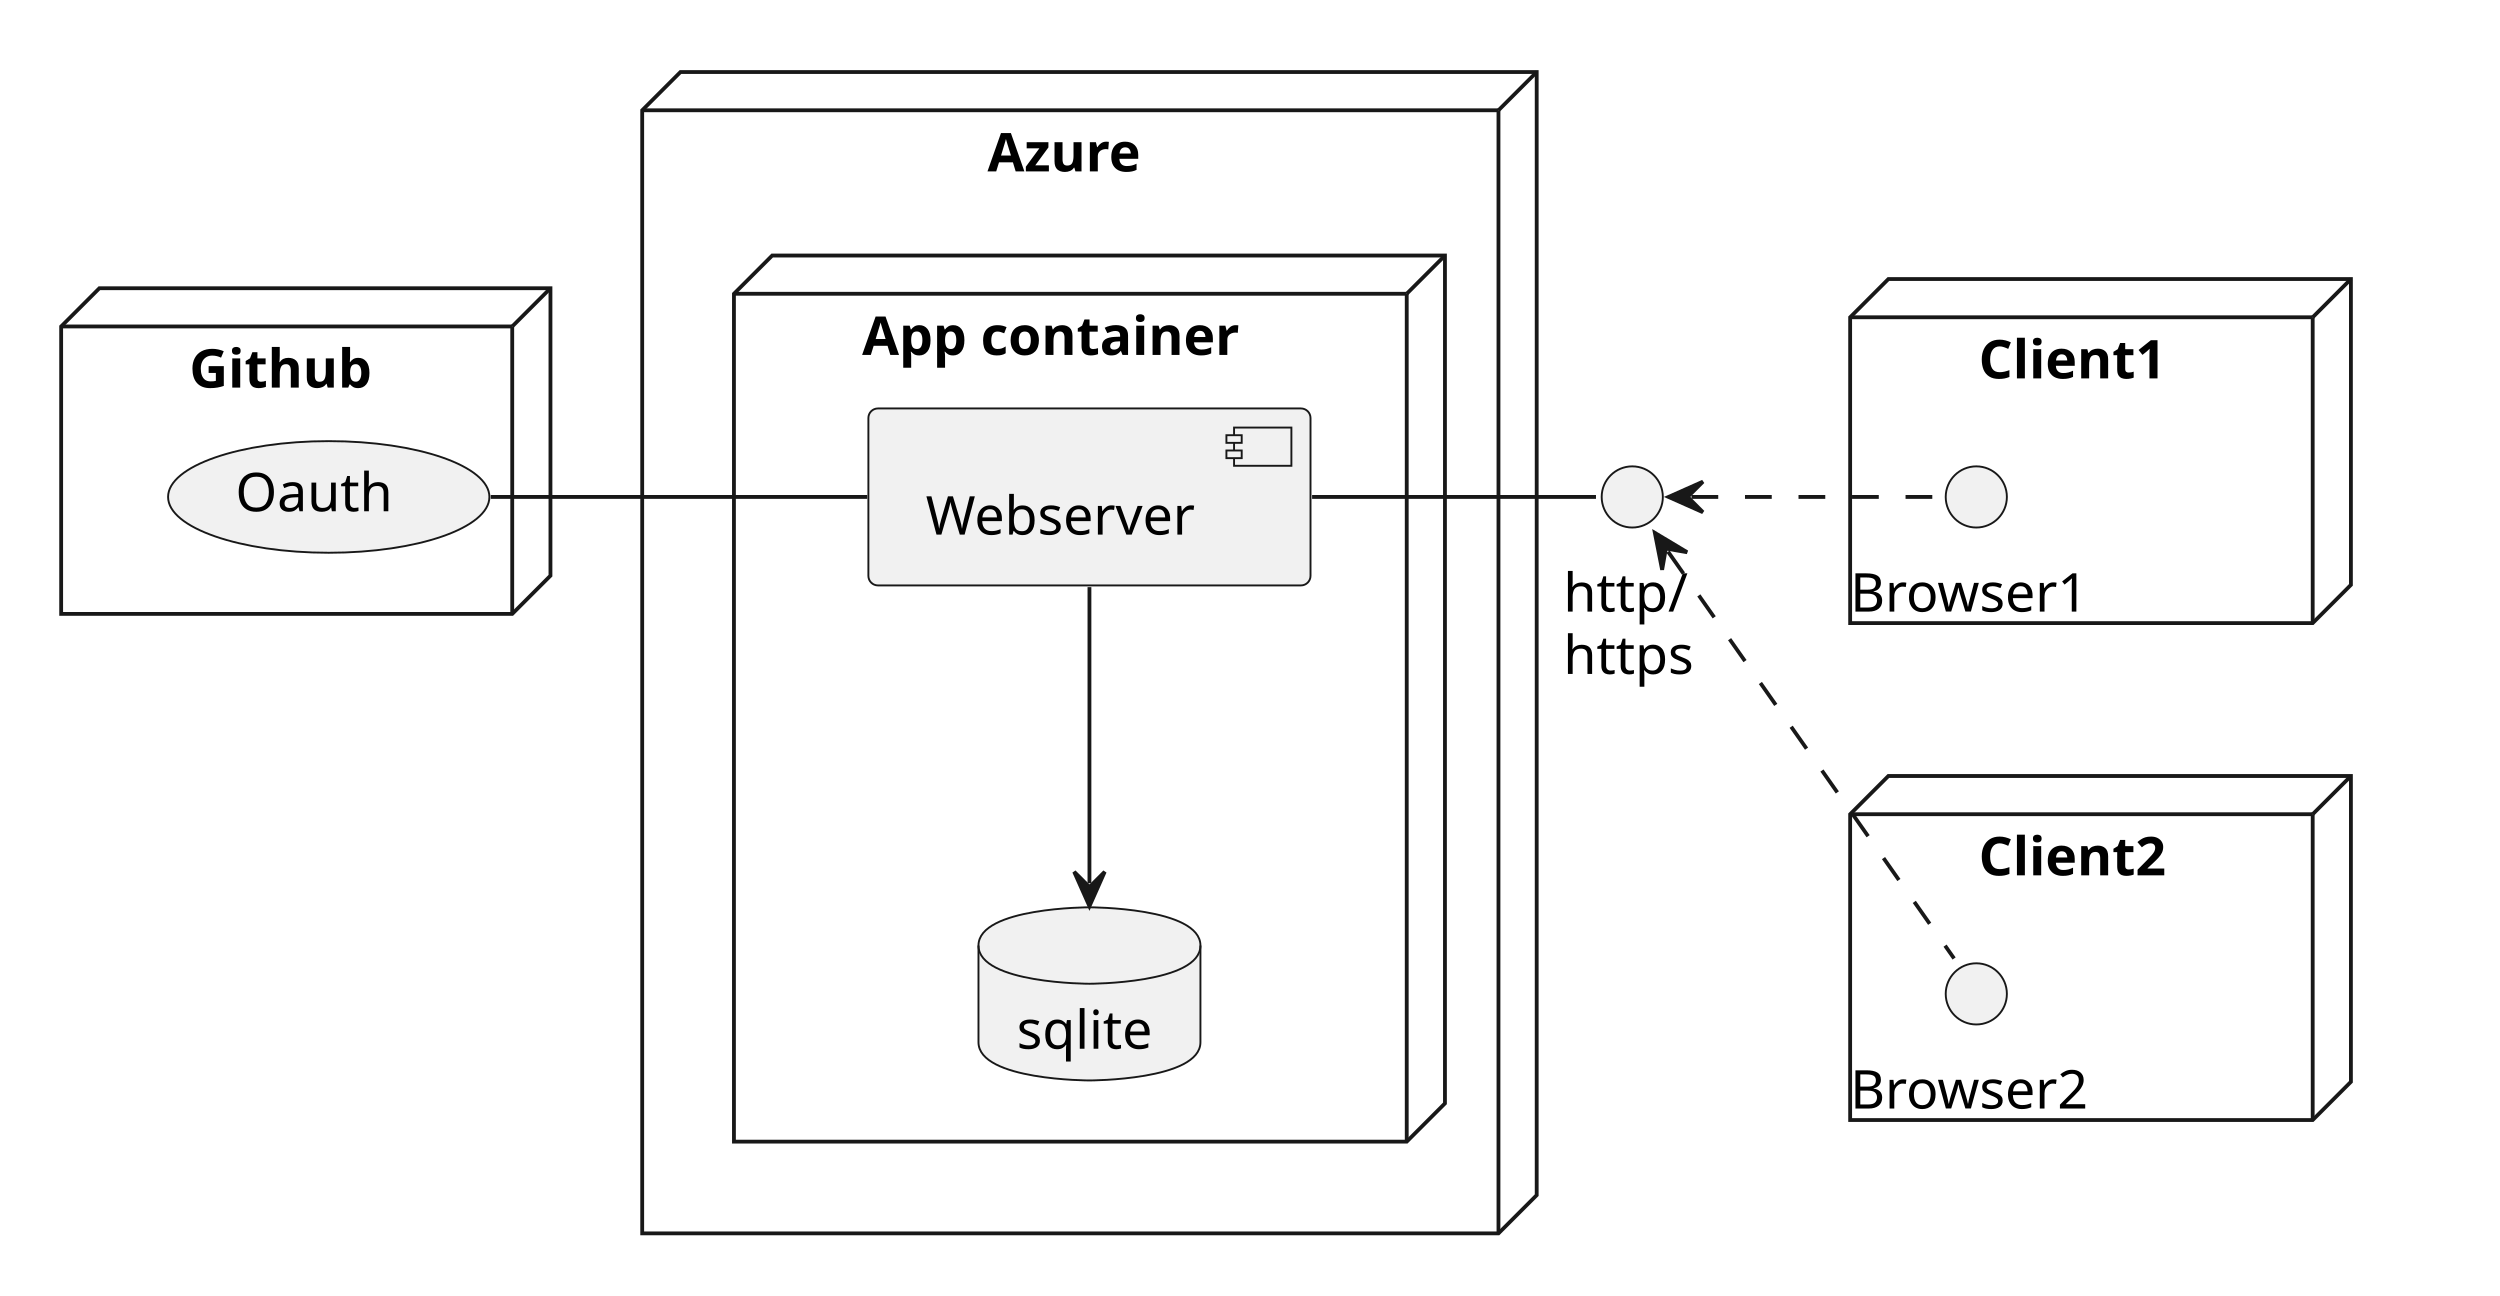
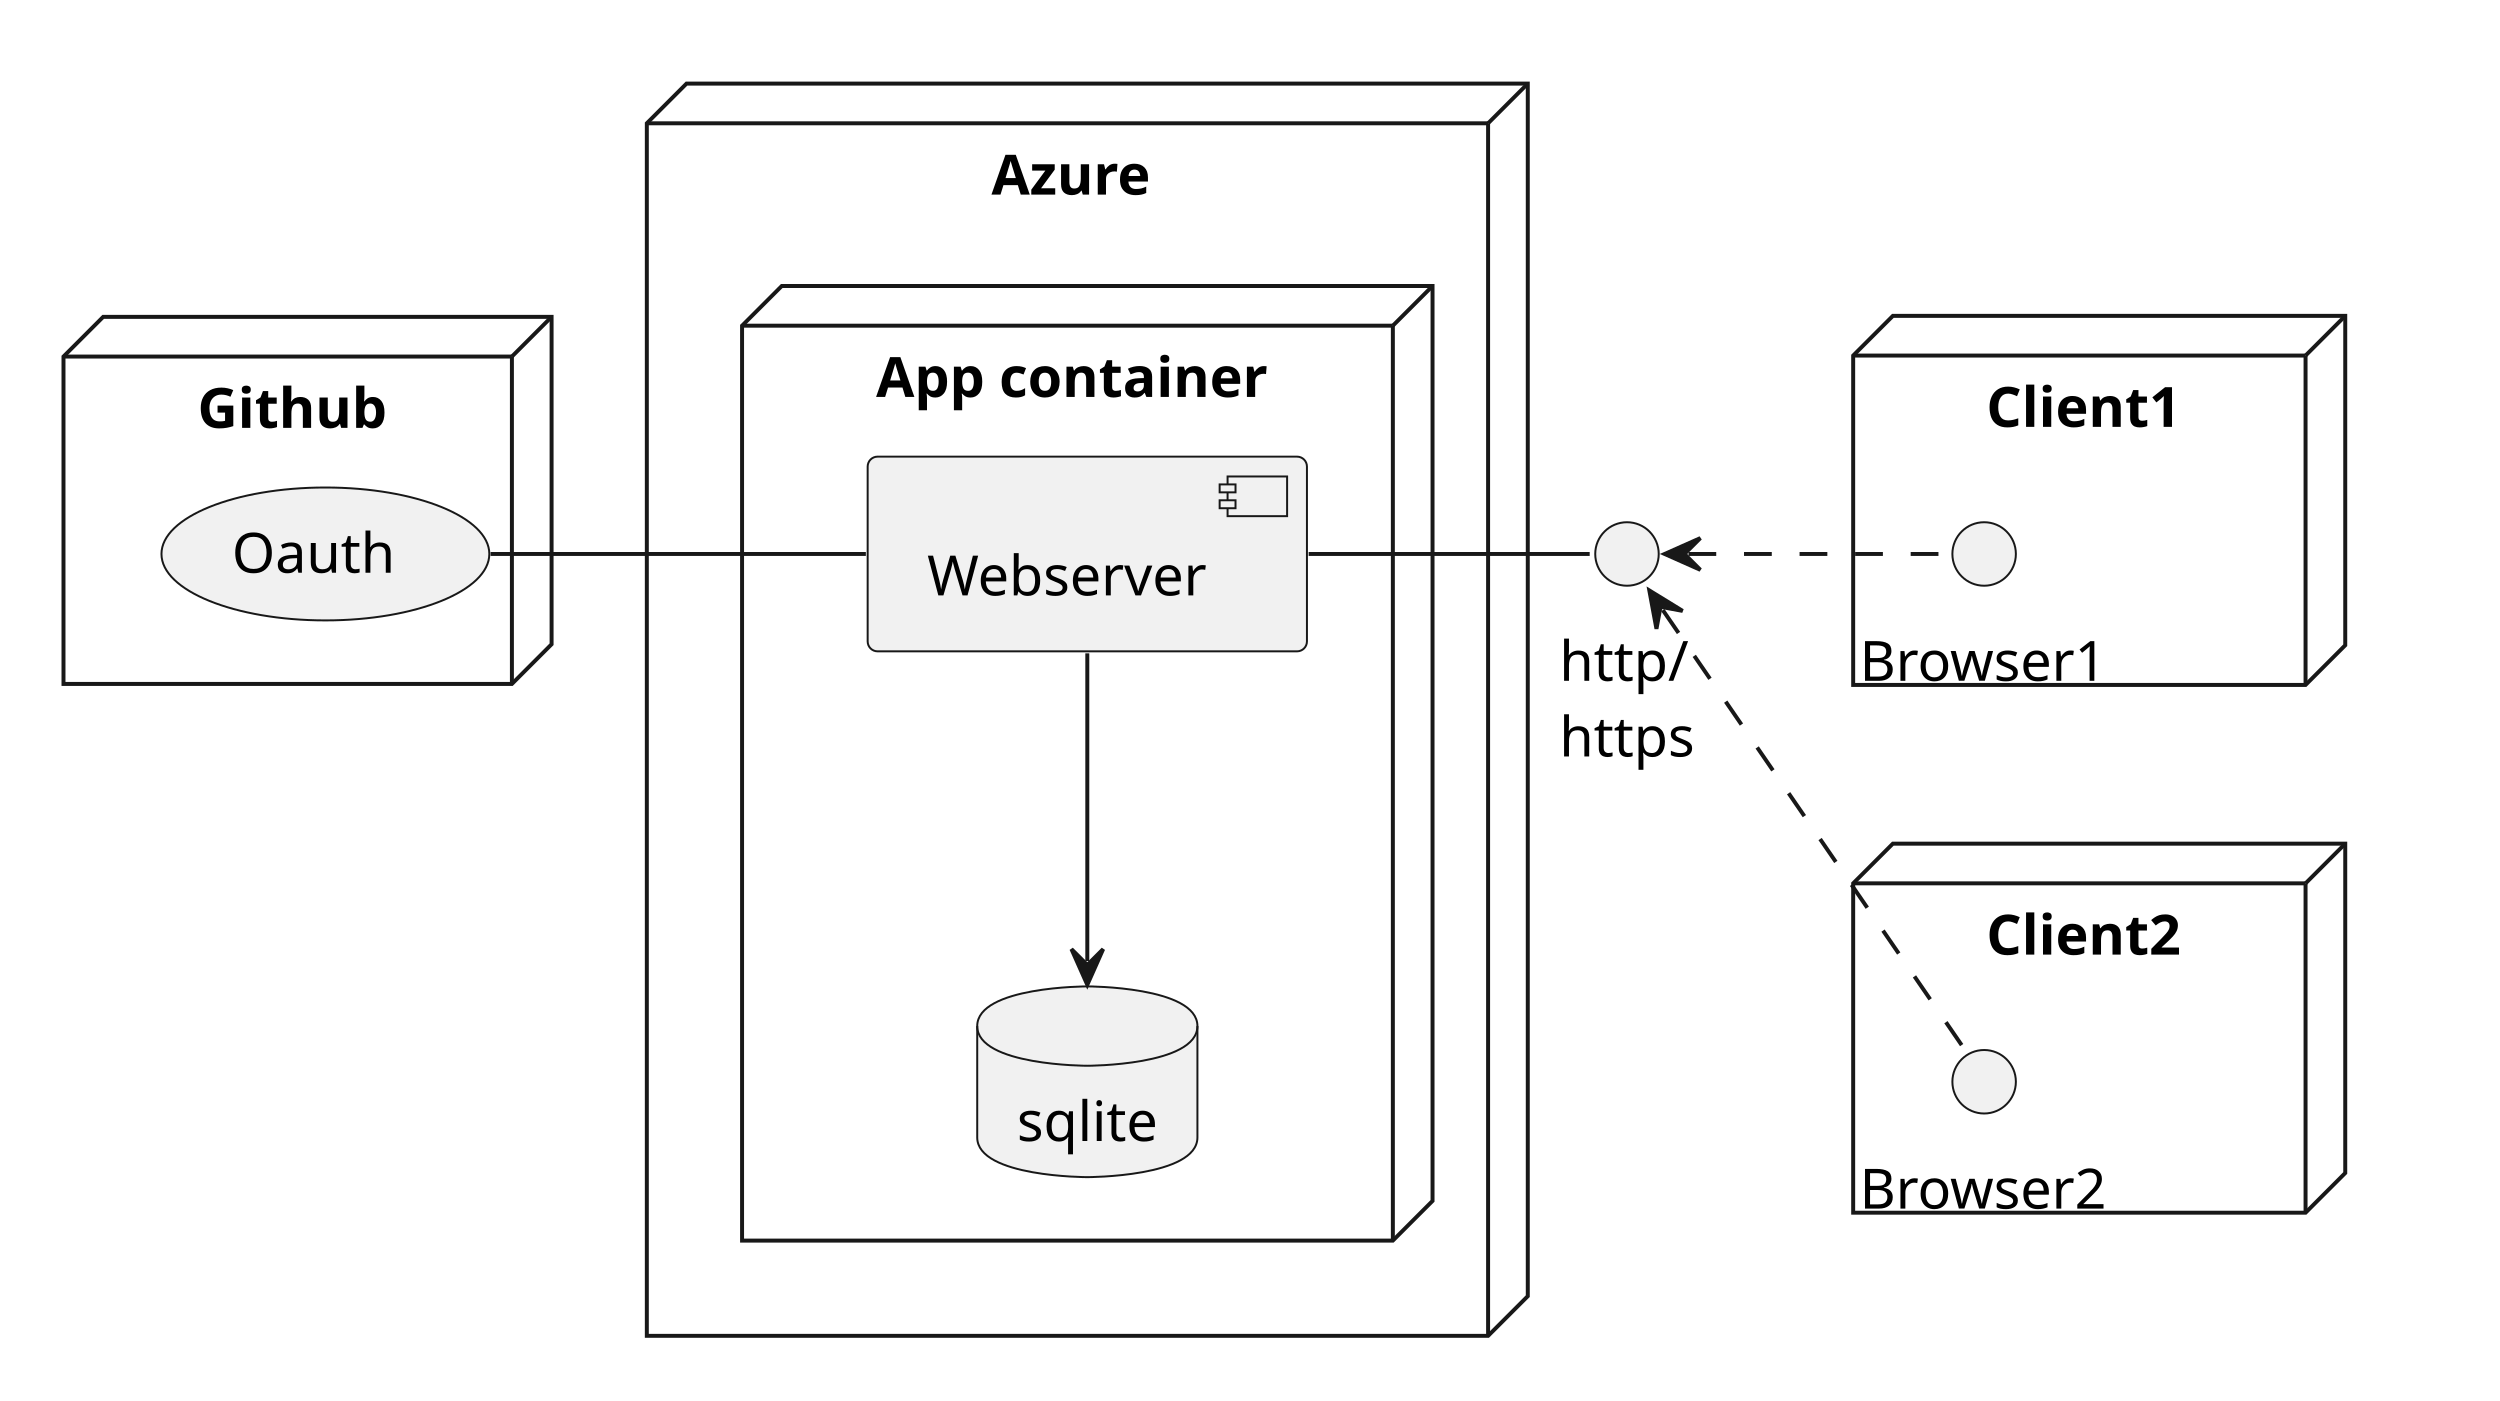
- <svg xmlns="http://www.w3.org/2000/svg" contentStyleType="text/css" data-diagram-type="DESCRIPTION" height="339px" preserveAspectRatio="none" style="width:654px;height:339px;background:#FFFFFF;" version="1.1" viewBox="0 0 654 339" width="654px" zoomAndPan="magnify">
+ <svg xmlns="http://www.w3.org/2000/svg" contentStyleType="text/css" height="353px" preserveAspectRatio="none" style="width:630px;height:353px;background:#FFFFFF;" version="1.1" viewBox="0 0 630 353" width="630px" zoomAndPan="magnify">
  <defs />
  <g>
    <g id="cluster_Github">
-       <polygon fill="none" points="16,85.4,26,75.4,144,75.4,144,150.6,134,160.6,16,160.6,16,85.4" style="stroke:#181818;stroke-width:1;" />
-       <line style="stroke:#181818;stroke-width:1;" x1="134" x2="144" y1="85.4" y2="75.4" />
-       <line style="stroke:#181818;stroke-width:1;" x1="16" x2="134" y1="85.4" y2="85.4" />
-       <line style="stroke:#181818;stroke-width:1;" x1="134" x2="134" y1="85.4" y2="160.6" />
-       <text fill="#000000" font-family="sans-serif" font-size="14" font-weight="bold" lengthAdjust="spacing" textLength="52.938" x="49.531" y="101.395">Github</text>
+       <polygon fill="none" points="16,89.852,26,79.852,139,79.852,139,162.352,129,172.352,16,172.352,16,89.852" style="stroke:#181818;stroke-width:1;" />
+       <line style="stroke:#181818;stroke-width:1;" x1="129" x2="139" y1="89.852" y2="79.852" />
+       <line style="stroke:#181818;stroke-width:1;" x1="16" x2="129" y1="89.852" y2="89.852" />
+       <line style="stroke:#181818;stroke-width:1;" x1="129" x2="129" y1="89.852" y2="172.352" />
+       <text fill="#000000" font-family="sans-serif" font-size="14" font-weight="bold" lengthAdjust="spacing" textLength="47.446" x="49.777" y="107.818">Github</text>
    </g>
    <g id="cluster_Azure">
-       <polygon fill="none" points="168,28.85,178,18.85,402,18.85,402,312.65,392,322.65,168,322.65,168,28.85" style="stroke:#181818;stroke-width:1;" />
-       <line style="stroke:#181818;stroke-width:1;" x1="392" x2="402" y1="28.85" y2="18.85" />
-       <line style="stroke:#181818;stroke-width:1;" x1="168" x2="392" y1="28.85" y2="28.85" />
-       <line style="stroke:#181818;stroke-width:1;" x1="392" x2="392" y1="28.85" y2="322.65" />
-       <text fill="#000000" font-family="sans-serif" font-size="14" font-weight="bold" lengthAdjust="spacing" textLength="45.35" x="258.325" y="44.845">Azure</text>
+       <polygon fill="none" points="163,31.072,173,21.072,385,21.072,385,326.632,375,336.632,163,336.632,163,31.072" style="stroke:#181818;stroke-width:1;" />
+       <line style="stroke:#181818;stroke-width:1;" x1="375" x2="385" y1="31.072" y2="21.072" />
+       <line style="stroke:#181818;stroke-width:1;" x1="163" x2="375" y1="31.072" y2="31.072" />
+       <line style="stroke:#181818;stroke-width:1;" x1="375" x2="375" y1="31.072" y2="336.632" />
+       <text fill="#000000" font-family="sans-serif" font-size="14" font-weight="bold" lengthAdjust="spacing" textLength="40.306" x="249.847" y="49.038">Azure</text>
    </g>
    <g id="cluster_App container">
-       <polygon fill="none" points="192,76.85,202,66.85,378,66.85,378,288.65,368,298.65,192,298.65,192,76.85" style="stroke:#181818;stroke-width:1;" />
-       <line style="stroke:#181818;stroke-width:1;" x1="368" x2="378" y1="76.85" y2="66.85" />
-       <line style="stroke:#181818;stroke-width:1;" x1="192" x2="368" y1="76.85" y2="76.85" />
-       <line style="stroke:#181818;stroke-width:1;" x1="368" x2="368" y1="76.85" y2="298.65" />
-       <text fill="#000000" font-family="sans-serif" font-size="14" font-weight="bold" lengthAdjust="spacing" textLength="110.94" x="225.53" y="92.845">App container</text>
+       <polygon fill="none" points="187,82.072,197,72.072,361,72.072,361,302.632,351,312.632,187,312.632,187,82.072" style="stroke:#181818;stroke-width:1;" />
+       <line style="stroke:#181818;stroke-width:1;" x1="351" x2="361" y1="82.072" y2="72.072" />
+       <line style="stroke:#181818;stroke-width:1;" x1="187" x2="351" y1="82.072" y2="82.072" />
+       <line style="stroke:#181818;stroke-width:1;" x1="351" x2="351" y1="82.072" y2="312.632" />
+       <text fill="#000000" font-family="sans-serif" font-size="14" font-weight="bold" lengthAdjust="spacing" textLength="98.462" x="220.769" y="100.038">App container</text>
    </g>
    <g id="cluster_layout1">
-       <path d="M454.5,6 L514.891,6 A3.75,3.75 0 0 1 517.391,8.5 L524.391,28.297 L644.5,28.297 A2.5,2.5 0 0 1 647,30.797 L647,322.5 A2.5,2.5 0 0 1 644.5,325 L454.5,325 A2.5,2.5 0 0 1 452,322.5 L452,8.5 A2.5,2.5 0 0 1 454.5,6 " fill="none" style="stroke:none;stroke-width:1.5;" />
-       <line style="stroke:none;stroke-width:1.5;" x1="452" x2="524.391" y1="28.297" y2="28.297" />
+       <path d="M437.5,6.602 L490.986,6.602 A3.75,3.75 0 0 1 493.486,9.102 L500.486,31.67 L620.5,31.67 A2.5,2.5 0 0 1 623,34.17 L623,335.102 A2.5,2.5 0 0 1 620.5,337.602 L437.5,337.602 A2.5,2.5 0 0 1 435,335.102 L435,9.102 A2.5,2.5 0 0 1 437.5,6.602 " fill="none" style="stroke:none;stroke-width:1.5;" />
+       <line style="stroke:none;stroke-width:1.5;" x1="435" x2="500.486" y1="31.67" y2="31.67" />
    </g>
    <g id="cluster_Client1">
-       <polygon fill="none" points="484,83,494,73,615,73,615,153,605,163,484,163,484,83" style="stroke:#181818;stroke-width:1;" />
-       <line style="stroke:#181818;stroke-width:1;" x1="605" x2="615" y1="83" y2="73" />
-       <line style="stroke:#181818;stroke-width:1;" x1="484" x2="605" y1="83" y2="83" />
-       <line style="stroke:#181818;stroke-width:1;" x1="605" x2="605" y1="83" y2="163" />
-       <text fill="#000000" font-family="sans-serif" font-size="14" font-weight="bold" lengthAdjust="spacing" textLength="55.768" x="517.616" y="98.995">Client1</text>
+       <polygon fill="none" points="467,89.602,477,79.602,591,79.602,591,162.602,581,172.602,467,172.602,467,89.602" style="stroke:#181818;stroke-width:1;" />
+       <line style="stroke:#181818;stroke-width:1;" x1="581" x2="591" y1="89.602" y2="79.602" />
+       <line style="stroke:#181818;stroke-width:1;" x1="467" x2="581" y1="89.602" y2="89.602" />
+       <line style="stroke:#181818;stroke-width:1;" x1="581" x2="581" y1="89.602" y2="172.602" />
+       <text fill="#000000" font-family="sans-serif" font-size="14" font-weight="bold" lengthAdjust="spacing" textLength="48.888" x="500.556" y="107.568">Client1</text>
    </g>
    <g id="cluster_Client2">
-       <polygon fill="none" points="484,213,494,203,615,203,615,283,605,293,484,293,484,213" style="stroke:#181818;stroke-width:1;" />
-       <line style="stroke:#181818;stroke-width:1;" x1="605" x2="615" y1="213" y2="203" />
-       <line style="stroke:#181818;stroke-width:1;" x1="484" x2="605" y1="213" y2="213" />
-       <line style="stroke:#181818;stroke-width:1;" x1="605" x2="605" y1="213" y2="293" />
-       <text fill="#000000" font-family="sans-serif" font-size="14" font-weight="bold" lengthAdjust="spacing" textLength="55.768" x="517.616" y="228.995">Client2</text>
+       <polygon fill="none" points="467,222.602,477,212.602,591,212.602,591,295.602,581,305.602,467,305.602,467,222.602" style="stroke:#181818;stroke-width:1;" />
+       <line style="stroke:#181818;stroke-width:1;" x1="581" x2="591" y1="222.602" y2="212.602" />
+       <line style="stroke:#181818;stroke-width:1;" x1="467" x2="581" y1="222.602" y2="222.602" />
+       <line style="stroke:#181818;stroke-width:1;" x1="581" x2="581" y1="222.602" y2="305.602" />
+       <text fill="#000000" font-family="sans-serif" font-size="14" font-weight="bold" lengthAdjust="spacing" textLength="48.888" x="500.556" y="240.568">Client2</text>
    </g>
    <g id="elem_Oauth">
-       <ellipse cx="85.999" cy="130" fill="#F1F1F1" rx="42.029" ry="14.6" style="stroke:#181818;stroke-width:0.5;" />
-       <text fill="#000000" font-family="sans-serif" font-size="14" lengthAdjust="spacing" textLength="42.834" x="61.582" y="133.747">Oauth</text>
+       <ellipse cx="82" cy="139.597" fill="#F1F1F1" rx="41.31" ry="16.745" style="stroke:#181818;stroke-width:0.5;" />
+       <text fill="#000000" font-family="sans-serif" font-size="14" lengthAdjust="spacing" textLength="41.146" x="58.427" y="144.33">Oauth</text>
    </g>
    <g id="elem_sqlite">
-       <path d="M255.97,247.35 C255.97,237.35 285.001,237.35 285.001,237.35 C285.001,237.35 314.033,237.35 314.033,247.35 L314.033,272.647 C314.033,282.647 285.001,282.647 285.001,282.647 C285.001,282.647 255.97,282.647 255.97,272.647 L255.97,247.35 " fill="#F1F1F1" style="stroke:#181818;stroke-width:0.5;" />
-       <path d="M255.97,247.35 C255.97,257.35 285.001,257.35 285.001,257.35 C285.001,257.35 314.033,257.35 314.033,247.35 " fill="none" style="stroke:#181818;stroke-width:0.5;" />
-       <text fill="#000000" font-family="sans-serif" font-size="14" lengthAdjust="spacing" textLength="38.062" x="265.97" y="274.345">sqlite</text>
+       <path d="M246.26,258.572 C246.26,248.572 274.005,248.572 274.005,248.572 C274.005,248.572 301.75,248.572 301.75,258.572 L301.75,286.64 C301.75,296.64 274.005,296.64 274.005,296.64 C274.005,296.64 246.26,296.64 246.26,286.64 L246.26,258.572 " fill="#F1F1F1" style="stroke:#181818;stroke-width:0.5;" />
+       <path d="M246.26,258.572 C246.26,268.572 274.005,268.572 274.005,268.572 C274.005,268.572 301.75,268.572 301.75,258.572 " fill="none" style="stroke:#181818;stroke-width:0.5;" />
+       <text fill="#000000" font-family="sans-serif" font-size="14" lengthAdjust="spacing" textLength="35.49" x="256.26" y="287.538">sqlite</text>
    </g>
    <g id="elem_Webserver">
-       <rect fill="#F1F1F1" height="46.297" rx="2.5" ry="2.5" style="stroke:#181818;stroke-width:0.5;" width="115.66" x="227.17" y="106.85" />
-       <rect fill="#F1F1F1" height="10" style="stroke:#181818;stroke-width:0.5;" width="15" x="322.83" y="111.85" />
-       <rect fill="#F1F1F1" height="2" style="stroke:#181818;stroke-width:0.5;" width="4" x="320.83" y="113.85" />
-       <rect fill="#F1F1F1" height="2" style="stroke:#181818;stroke-width:0.5;" width="4" x="320.83" y="117.85" />
-       <text fill="#000000" font-family="sans-serif" font-size="14" lengthAdjust="spacing" textLength="75.66" x="242.17" y="139.845">Webserver</text>
+       <rect fill="#F1F1F1" height="49.068" rx="2.5" ry="2.5" style="stroke:#181818;stroke-width:0.5;" width="110.7" x="218.65" y="115.072" />
+       <rect fill="#F1F1F1" height="10" style="stroke:#181818;stroke-width:0.5;" width="15" x="309.35" y="120.072" />
+       <rect fill="#F1F1F1" height="2" style="stroke:#181818;stroke-width:0.5;" width="4" x="307.35" y="122.072" />
+       <rect fill="#F1F1F1" height="2" style="stroke:#181818;stroke-width:0.5;" width="4" x="307.35" y="126.072" />
+       <text fill="#000000" font-family="sans-serif" font-size="14" lengthAdjust="spacing" textLength="70.7" x="233.65" y="150.038">Webserver</text>
    </g>
    <g id="elem_Browser1">
-       <ellipse cx="517" cy="130" fill="#F1F1F1" rx="8" ry="8" style="stroke:#181818;stroke-width:0.5;" />
-       <text fill="#000000" font-family="sans-serif" font-size="14" lengthAdjust="spacing" textLength="65.946" x="484.027" y="159.995">Browser1</text>
+       <ellipse cx="500" cy="139.602" fill="#F1F1F1" rx="8" ry="8" style="stroke:#181818;stroke-width:0.5;" />
+       <text fill="#000000" font-family="sans-serif" font-size="14" lengthAdjust="spacing" textLength="62.748" x="468.626" y="171.568">Browser1</text>
    </g>
    <g id="elem_Browser2">
-       <ellipse cx="517" cy="260" fill="#F1F1F1" rx="8" ry="8" style="stroke:#181818;stroke-width:0.5;" />
-       <text fill="#000000" font-family="sans-serif" font-size="14" lengthAdjust="spacing" textLength="65.946" x="484.027" y="289.995">Browser2</text>
+       <ellipse cx="500" cy="272.602" fill="#F1F1F1" rx="8" ry="8" style="stroke:#181818;stroke-width:0.5;" />
+       <text fill="#000000" font-family="sans-serif" font-size="14" lengthAdjust="spacing" textLength="62.748" x="468.626" y="304.568">Browser2</text>
    </g>
    <g id="elem_http">
-       <ellipse cx="427" cy="130" fill="#F1F1F1" rx="8" ry="8" style="stroke:#181818;stroke-width:0.5;" />
-       <text fill="#000000" font-family="sans-serif" font-size="14" lengthAdjust="spacing" textLength="33.455" x="408.984" y="159.995">http/</text>
-       <text fill="#000000" font-family="sans-serif" font-size="14" lengthAdjust="spacing" textLength="36.032" x="408.984" y="176.292">https</text>
+       <ellipse cx="410" cy="139.602" fill="#F1F1F1" rx="8" ry="8" style="stroke:#181818;stroke-width:0.5;" />
+       <text fill="#000000" font-family="sans-serif" font-size="14" lengthAdjust="spacing" textLength="32.578" x="392.962" y="171.568">http/</text>
+       <text fill="#000000" font-family="sans-serif" font-size="14" lengthAdjust="spacing" textLength="34.076" x="392.962" y="190.636">https</text>
    </g>
    <g id="link_Oauth_Webserver">
-       <path d="M128.37,130 C161.2,130 194.04,130 226.87,130 " fill="none" id="Oauth-Webserver" style="stroke:#181818;stroke-width:1;" />
+       <path d="M123.62,139.602 C155.15,139.602 186.67,139.602 218.2,139.602 " fill="none" id="Oauth-Webserver" style="stroke:#181818;stroke-width:1;" />
    </g>
    <g id="link_Webserver_sqlite">
-       <path d="M285,153.59 C285,177.13 285,207.77 285,231.06 " fill="none" id="Webserver-to-sqlite" style="stroke:#181818;stroke-width:1;" />
-       <polygon fill="#181818" points="285,237.06,289,228.06,285,232.06,281,228.06,285,237.06" style="stroke:#181818;stroke-width:1;" />
+       <path d="M274,164.632 C274,188.412 274,218.592 274,242.172 " fill="none" id="Webserver-to-sqlite" style="stroke:#181818;stroke-width:1;" />
+       <polygon fill="#181818" points="274,248.172,278,239.172,274,243.172,270,239.172,274,248.172" style="stroke:#181818;stroke-width:1;" />
    </g>
    <g id="link_http_Browser1">
-       <path d="M442.49,130 C466.18,130 483.87,130 507.57,130 " fill="none" id="http-backto-Browser1" style="stroke:#181818;stroke-width:1;stroke-dasharray:7.0,7.0;" />
-       <polygon fill="#181818" points="436.49,130,445.49,134,441.49,130,445.49,126,436.49,130" style="stroke:#181818;stroke-width:1;" />
+       <path d="M425.49,139.602 C449.18,139.602 466.87,139.602 490.57,139.602 " fill="none" id="http-backto-Browser1" style="stroke:#181818;stroke-width:1;stroke-dasharray:7.0,7.0;" />
+       <polygon fill="#181818" points="419.49,139.602,428.49,143.602,424.49,139.602,428.49,135.602,419.49,139.602" style="stroke:#181818;stroke-width:1;" />
    </g>
    <g id="link_http_Browser2">
-       <path d="M436.36,144.309 C452.7,167.559 494.96,227.65 511.19,250.74 " fill="none" id="http-backto-Browser2" style="stroke:#181818;stroke-width:1;stroke-dasharray:7.0,7.0;" />
-       <polygon fill="#181818" points="432.91,139.4,434.812,149.063,435.785,143.491,441.358,144.463,432.91,139.4" style="stroke:#181818;stroke-width:1;" />
+       <path d="M419.027,153.738 C435.187,177.268 478.21,239.892 494.37,263.412 " fill="none" id="http-backto-Browser2" style="stroke:#181818;stroke-width:1;stroke-dasharray:7.0,7.0;" />
+       <polygon fill="#181818" points="415.63,148.792,417.428,158.475,418.461,152.914,424.022,153.946,415.63,148.792" style="stroke:#181818;stroke-width:1;" />
    </g>
    <g id="link_Webserver_http">
-       <path d="M343.24,130 C368,130 392.76,130 417.51,130 " fill="none" id="Webserver-http" style="stroke:#181818;stroke-width:1;" />
+       <path d="M329.78,139.602 C353.39,139.602 376.99,139.602 400.6,139.602 " fill="none" id="Webserver-http" style="stroke:#181818;stroke-width:1;" />
    </g>
  </g>
</svg>
